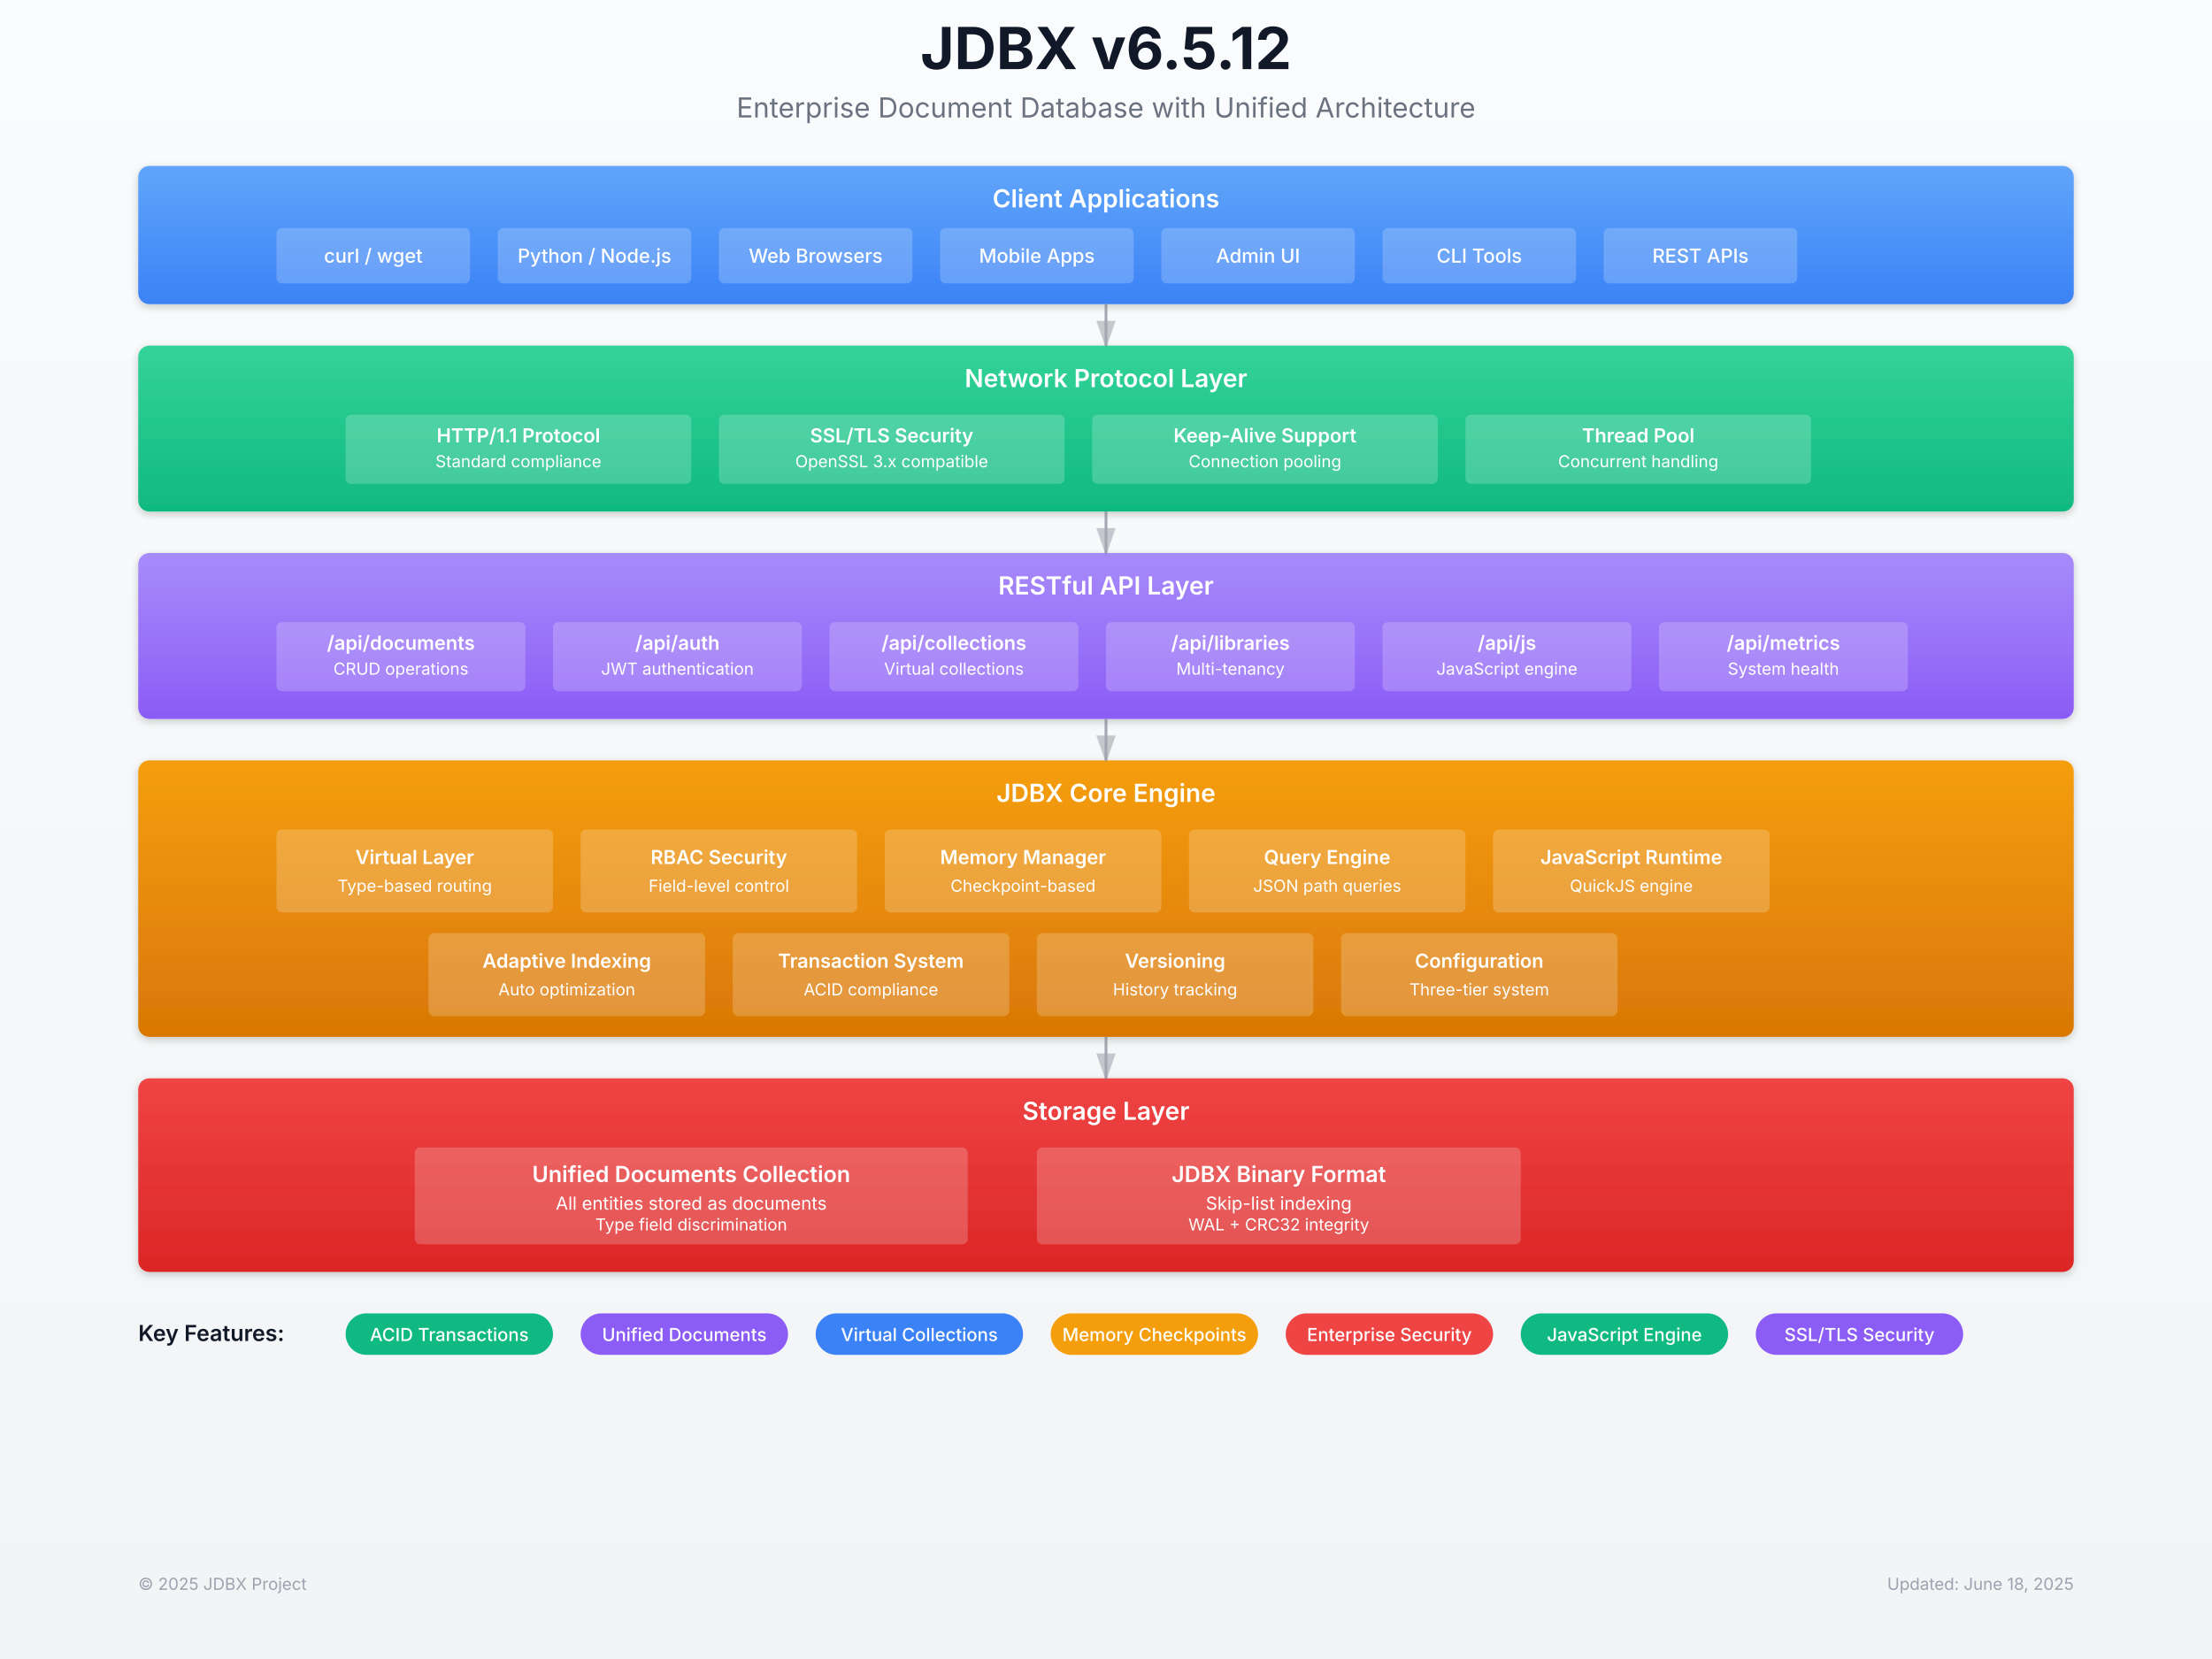
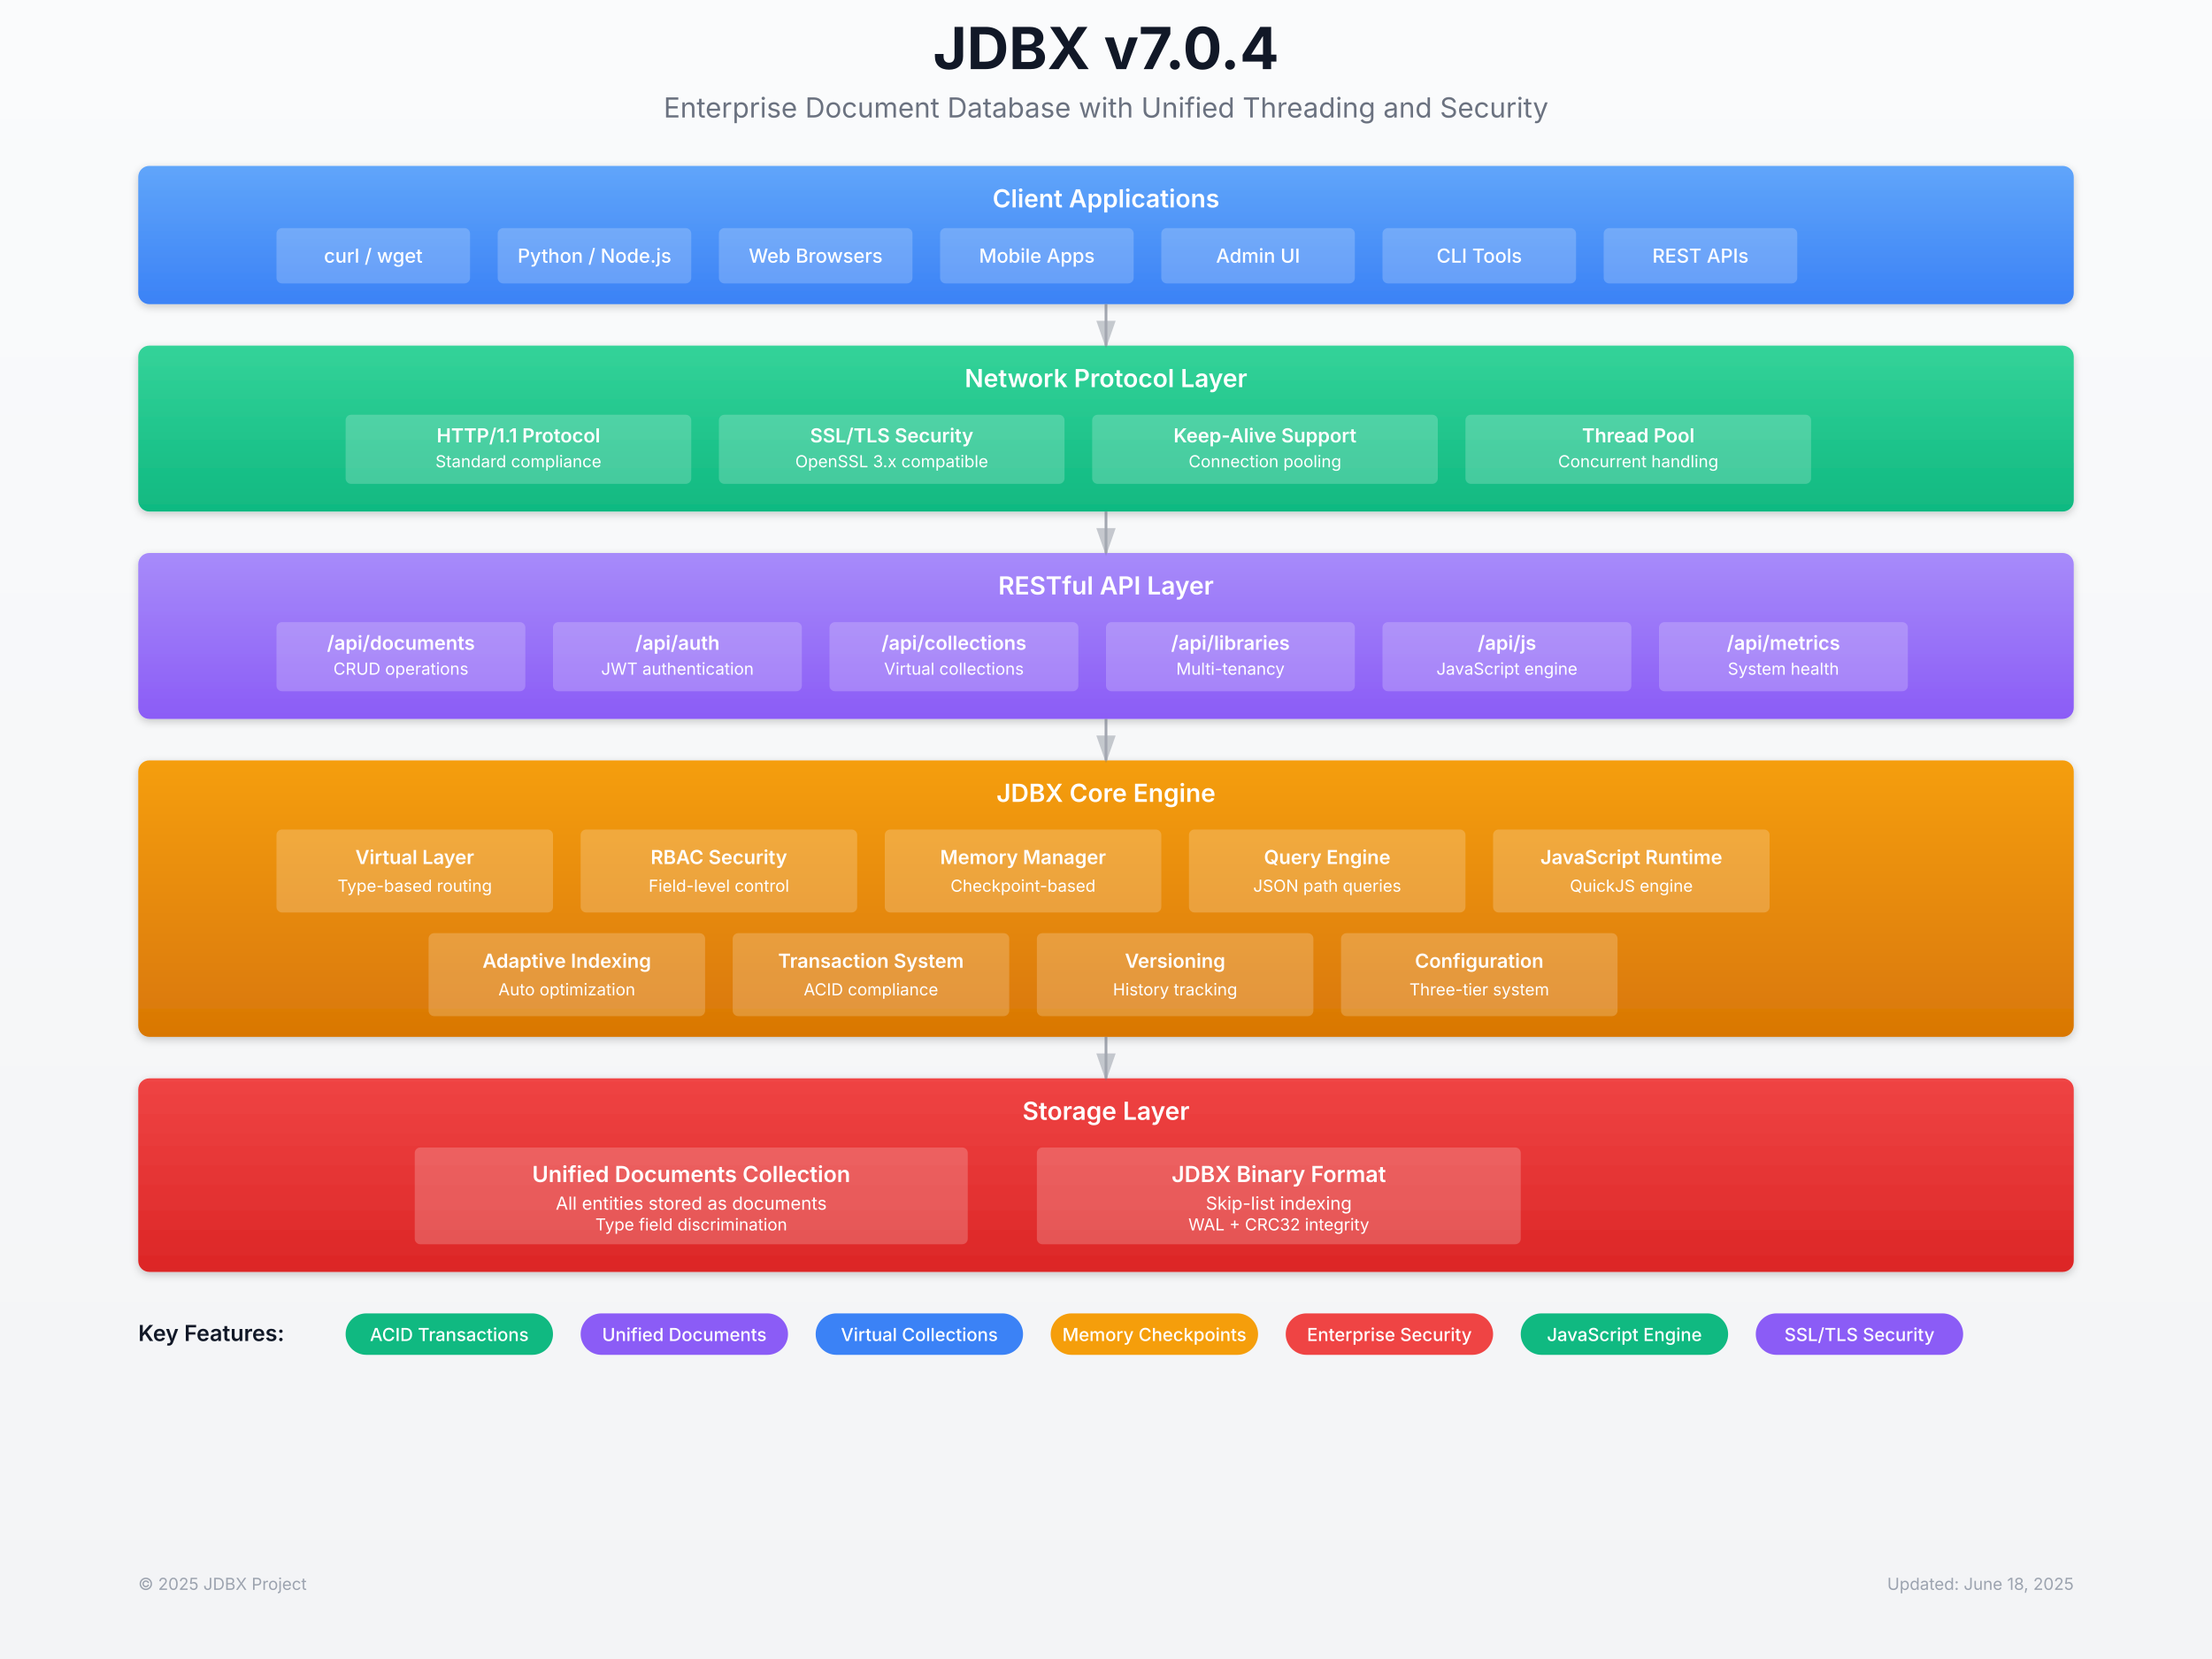
<svg xmlns="http://www.w3.org/2000/svg" width="1600" height="1200" viewBox="0 0 1600 1200" version="1.1">
  <defs>
    <linearGradient id="bg_gradient" x1="0%" y1="0%" x2="0%" y2="100%">
      <stop offset="0%" style="stop-color:#FAFBFC;stop-opacity:1" />
      <stop offset="100%" style="stop-color:#F3F4F6;stop-opacity:1" />
    </linearGradient>
    <linearGradient id="client_gradient" x1="0%" y1="0%" x2="0%" y2="100%">
      <stop offset="0%" style="stop-color:#60A5FA;stop-opacity:1" />
      <stop offset="100%" style="stop-color:#3B82F6;stop-opacity:1" />
    </linearGradient>
    <linearGradient id="network_gradient" x1="0%" y1="0%" x2="0%" y2="100%">
      <stop offset="0%" style="stop-color:#34D399;stop-opacity:1" />
      <stop offset="100%" style="stop-color:#10B981;stop-opacity:1" />
    </linearGradient>
    <linearGradient id="api_gradient" x1="0%" y1="0%" x2="0%" y2="100%">
      <stop offset="0%" style="stop-color:#A78BFA;stop-opacity:1" />
      <stop offset="100%" style="stop-color:#8B5CF6;stop-opacity:1" />
    </linearGradient>
    <linearGradient id="core_gradient" x1="0%" y1="0%" x2="0%" y2="100%">
      <stop offset="0%" style="stop-color:#F59E0B;stop-opacity:1" />
      <stop offset="100%" style="stop-color:#D97706;stop-opacity:1" />
    </linearGradient>
    <linearGradient id="storage_gradient" x1="0%" y1="0%" x2="0%" y2="100%">
      <stop offset="0%" style="stop-color:#EF4444;stop-opacity:1" />
      <stop offset="100%" style="stop-color:#DC2626;stop-opacity:1" />
    </linearGradient>
    <filter id="dropshadow" x="-50%" y="-50%" width="200%" height="200%">
      <feGaussianBlur in="SourceAlpha" stdDeviation="3" />
      <feOffset dx="0" dy="2" result="offsetblur" />
      <feComponentTransfer>
        <feFuncA type="linear" slope="0.2" />
      </feComponentTransfer>
      <feMerge>
        <feMergeNode />
        <feMergeNode in="SourceGraphic" />
      </feMerge>
    </filter>
  </defs>
  <rect width="1600" height="1200" fill="url(#bg_gradient)" />
-   <text x="800" y="50" font-family="system-ui, -apple-system, sans-serif" font-size="42" font-weight="700" text-anchor="middle" fill="#111827">JDBX v6.5.12</text>
-   <text x="800" y="85" font-family="system-ui, -apple-system, sans-serif" font-size="20" font-weight="400" text-anchor="middle" fill="#6B7280">Enterprise Document Database with Unified Architecture</text>
+   <text x="800" y="50" font-family="system-ui, -apple-system, sans-serif" font-size="42" font-weight="700" text-anchor="middle" fill="#111827">JDBX v7.0.4</text>
+   <text x="800" y="85" font-family="system-ui, -apple-system, sans-serif" font-size="20" font-weight="400" text-anchor="middle" fill="#6B7280">Enterprise Document Database with Unified Threading and Security</text>
  <g transform="translate(0, 120)">
    <rect x="100" y="0" width="1400" height="100" rx="8" fill="url(#client_gradient)" filter="url(#dropshadow)" />
    <text x="800" y="30" font-family="system-ui, -apple-system, sans-serif" font-size="18" font-weight="600" text-anchor="middle" fill="#FFFFFF">Client Applications</text>
    <rect x="200" y="45" width="140" height="40" rx="4" fill="#FFFFFF" fill-opacity="0.2" />
    <text x="270" y="70" font-family="system-ui, -apple-system, sans-serif" font-size="14" font-weight="500" text-anchor="middle" fill="#FFFFFF">curl / wget</text>
    <rect x="360" y="45" width="140" height="40" rx="4" fill="#FFFFFF" fill-opacity="0.2" />
    <text x="430" y="70" font-family="system-ui, -apple-system, sans-serif" font-size="14" font-weight="500" text-anchor="middle" fill="#FFFFFF">Python / Node.js</text>
    <rect x="520" y="45" width="140" height="40" rx="4" fill="#FFFFFF" fill-opacity="0.2" />
    <text x="590" y="70" font-family="system-ui, -apple-system, sans-serif" font-size="14" font-weight="500" text-anchor="middle" fill="#FFFFFF">Web Browsers</text>
    <rect x="680" y="45" width="140" height="40" rx="4" fill="#FFFFFF" fill-opacity="0.2" />
    <text x="750" y="70" font-family="system-ui, -apple-system, sans-serif" font-size="14" font-weight="500" text-anchor="middle" fill="#FFFFFF">Mobile Apps</text>
    <rect x="840" y="45" width="140" height="40" rx="4" fill="#FFFFFF" fill-opacity="0.2" />
    <text x="910" y="70" font-family="system-ui, -apple-system, sans-serif" font-size="14" font-weight="500" text-anchor="middle" fill="#FFFFFF">Admin UI</text>
    <rect x="1000" y="45" width="140" height="40" rx="4" fill="#FFFFFF" fill-opacity="0.2" />
    <text x="1070" y="70" font-family="system-ui, -apple-system, sans-serif" font-size="14" font-weight="500" text-anchor="middle" fill="#FFFFFF">CLI Tools</text>
    <rect x="1160" y="45" width="140" height="40" rx="4" fill="#FFFFFF" fill-opacity="0.2" />
    <text x="1230" y="70" font-family="system-ui, -apple-system, sans-serif" font-size="14" font-weight="500" text-anchor="middle" fill="#FFFFFF">REST APIs</text>
  </g>
  <g transform="translate(0, 250)">
    <rect x="100" y="0" width="1400" height="120" rx="8" fill="url(#network_gradient)" filter="url(#dropshadow)" />
    <text x="800" y="30" font-family="system-ui, -apple-system, sans-serif" font-size="18" font-weight="600" text-anchor="middle" fill="#FFFFFF">Network Protocol Layer</text>
    <rect x="250" y="50" width="250" height="50" rx="4" fill="#FFFFFF" fill-opacity="0.2" />
    <text x="375" y="70" font-family="system-ui, -apple-system, sans-serif" font-size="14" font-weight="600" text-anchor="middle" fill="#FFFFFF">HTTP/1.1 Protocol</text>
    <text x="375" y="88" font-family="system-ui, -apple-system, sans-serif" font-size="12" font-weight="400" text-anchor="middle" fill="#FFFFFF">Standard compliance</text>
    <rect x="520" y="50" width="250" height="50" rx="4" fill="#FFFFFF" fill-opacity="0.2" />
    <text x="645" y="70" font-family="system-ui, -apple-system, sans-serif" font-size="14" font-weight="600" text-anchor="middle" fill="#FFFFFF">SSL/TLS Security</text>
    <text x="645" y="88" font-family="system-ui, -apple-system, sans-serif" font-size="12" font-weight="400" text-anchor="middle" fill="#FFFFFF">OpenSSL 3.x compatible</text>
    <rect x="790" y="50" width="250" height="50" rx="4" fill="#FFFFFF" fill-opacity="0.2" />
    <text x="915" y="70" font-family="system-ui, -apple-system, sans-serif" font-size="14" font-weight="600" text-anchor="middle" fill="#FFFFFF">Keep-Alive Support</text>
    <text x="915" y="88" font-family="system-ui, -apple-system, sans-serif" font-size="12" font-weight="400" text-anchor="middle" fill="#FFFFFF">Connection pooling</text>
    <rect x="1060" y="50" width="250" height="50" rx="4" fill="#FFFFFF" fill-opacity="0.2" />
    <text x="1185" y="70" font-family="system-ui, -apple-system, sans-serif" font-size="14" font-weight="600" text-anchor="middle" fill="#FFFFFF">Thread Pool</text>
    <text x="1185" y="88" font-family="system-ui, -apple-system, sans-serif" font-size="12" font-weight="400" text-anchor="middle" fill="#FFFFFF">Concurrent handling</text>
  </g>
  <g transform="translate(0, 400)">
    <rect x="100" y="0" width="1400" height="120" rx="8" fill="url(#api_gradient)" filter="url(#dropshadow)" />
    <text x="800" y="30" font-family="system-ui, -apple-system, sans-serif" font-size="18" font-weight="600" text-anchor="middle" fill="#FFFFFF">RESTful API Layer</text>
    <rect x="200" y="50" width="180" height="50" rx="4" fill="#FFFFFF" fill-opacity="0.2" />
    <text x="290" y="70" font-family="system-ui, -apple-system, sans-serif" font-size="14" font-weight="600" text-anchor="middle" fill="#FFFFFF">/api/documents</text>
    <text x="290" y="88" font-family="system-ui, -apple-system, sans-serif" font-size="12" font-weight="400" text-anchor="middle" fill="#FFFFFF">CRUD operations</text>
    <rect x="400" y="50" width="180" height="50" rx="4" fill="#FFFFFF" fill-opacity="0.2" />
    <text x="490" y="70" font-family="system-ui, -apple-system, sans-serif" font-size="14" font-weight="600" text-anchor="middle" fill="#FFFFFF">/api/auth</text>
    <text x="490" y="88" font-family="system-ui, -apple-system, sans-serif" font-size="12" font-weight="400" text-anchor="middle" fill="#FFFFFF">JWT authentication</text>
    <rect x="600" y="50" width="180" height="50" rx="4" fill="#FFFFFF" fill-opacity="0.2" />
    <text x="690" y="70" font-family="system-ui, -apple-system, sans-serif" font-size="14" font-weight="600" text-anchor="middle" fill="#FFFFFF">/api/collections</text>
    <text x="690" y="88" font-family="system-ui, -apple-system, sans-serif" font-size="12" font-weight="400" text-anchor="middle" fill="#FFFFFF">Virtual collections</text>
    <rect x="800" y="50" width="180" height="50" rx="4" fill="#FFFFFF" fill-opacity="0.2" />
    <text x="890" y="70" font-family="system-ui, -apple-system, sans-serif" font-size="14" font-weight="600" text-anchor="middle" fill="#FFFFFF">/api/libraries</text>
    <text x="890" y="88" font-family="system-ui, -apple-system, sans-serif" font-size="12" font-weight="400" text-anchor="middle" fill="#FFFFFF">Multi-tenancy</text>
    <rect x="1000" y="50" width="180" height="50" rx="4" fill="#FFFFFF" fill-opacity="0.2" />
    <text x="1090" y="70" font-family="system-ui, -apple-system, sans-serif" font-size="14" font-weight="600" text-anchor="middle" fill="#FFFFFF">/api/js</text>
    <text x="1090" y="88" font-family="system-ui, -apple-system, sans-serif" font-size="12" font-weight="400" text-anchor="middle" fill="#FFFFFF">JavaScript engine</text>
    <rect x="1200" y="50" width="180" height="50" rx="4" fill="#FFFFFF" fill-opacity="0.2" />
    <text x="1290" y="70" font-family="system-ui, -apple-system, sans-serif" font-size="14" font-weight="600" text-anchor="middle" fill="#FFFFFF">/api/metrics</text>
    <text x="1290" y="88" font-family="system-ui, -apple-system, sans-serif" font-size="12" font-weight="400" text-anchor="middle" fill="#FFFFFF">System health</text>
  </g>
  <g transform="translate(0, 550)">
    <rect x="100" y="0" width="1400" height="200" rx="8" fill="url(#core_gradient)" filter="url(#dropshadow)" />
    <text x="800" y="30" font-family="system-ui, -apple-system, sans-serif" font-size="18" font-weight="600" text-anchor="middle" fill="#FFFFFF">JDBX Core Engine</text>
    <rect x="200" y="50" width="200" height="60" rx="4" fill="#FFFFFF" fill-opacity="0.2" />
    <text x="300" y="75" font-family="system-ui, -apple-system, sans-serif" font-size="14" font-weight="600" text-anchor="middle" fill="#FFFFFF">Virtual Layer</text>
    <text x="300" y="95" font-family="system-ui, -apple-system, sans-serif" font-size="12" font-weight="400" text-anchor="middle" fill="#FFFFFF">Type-based routing</text>
    <rect x="420" y="50" width="200" height="60" rx="4" fill="#FFFFFF" fill-opacity="0.2" />
    <text x="520" y="75" font-family="system-ui, -apple-system, sans-serif" font-size="14" font-weight="600" text-anchor="middle" fill="#FFFFFF">RBAC Security</text>
    <text x="520" y="95" font-family="system-ui, -apple-system, sans-serif" font-size="12" font-weight="400" text-anchor="middle" fill="#FFFFFF">Field-level control</text>
    <rect x="640" y="50" width="200" height="60" rx="4" fill="#FFFFFF" fill-opacity="0.2" />
    <text x="740" y="75" font-family="system-ui, -apple-system, sans-serif" font-size="14" font-weight="600" text-anchor="middle" fill="#FFFFFF">Memory Manager</text>
    <text x="740" y="95" font-family="system-ui, -apple-system, sans-serif" font-size="12" font-weight="400" text-anchor="middle" fill="#FFFFFF">Checkpoint-based</text>
    <rect x="860" y="50" width="200" height="60" rx="4" fill="#FFFFFF" fill-opacity="0.2" />
    <text x="960" y="75" font-family="system-ui, -apple-system, sans-serif" font-size="14" font-weight="600" text-anchor="middle" fill="#FFFFFF">Query Engine</text>
    <text x="960" y="95" font-family="system-ui, -apple-system, sans-serif" font-size="12" font-weight="400" text-anchor="middle" fill="#FFFFFF">JSON path queries</text>
    <rect x="1080" y="50" width="200" height="60" rx="4" fill="#FFFFFF" fill-opacity="0.2" />
    <text x="1180" y="75" font-family="system-ui, -apple-system, sans-serif" font-size="14" font-weight="600" text-anchor="middle" fill="#FFFFFF">JavaScript Runtime</text>
    <text x="1180" y="95" font-family="system-ui, -apple-system, sans-serif" font-size="12" font-weight="400" text-anchor="middle" fill="#FFFFFF">QuickJS engine</text>
    <rect x="310" y="125" width="200" height="60" rx="4" fill="#FFFFFF" fill-opacity="0.2" />
    <text x="410" y="150" font-family="system-ui, -apple-system, sans-serif" font-size="14" font-weight="600" text-anchor="middle" fill="#FFFFFF">Adaptive Indexing</text>
    <text x="410" y="170" font-family="system-ui, -apple-system, sans-serif" font-size="12" font-weight="400" text-anchor="middle" fill="#FFFFFF">Auto optimization</text>
    <rect x="530" y="125" width="200" height="60" rx="4" fill="#FFFFFF" fill-opacity="0.2" />
    <text x="630" y="150" font-family="system-ui, -apple-system, sans-serif" font-size="14" font-weight="600" text-anchor="middle" fill="#FFFFFF">Transaction System</text>
    <text x="630" y="170" font-family="system-ui, -apple-system, sans-serif" font-size="12" font-weight="400" text-anchor="middle" fill="#FFFFFF">ACID compliance</text>
    <rect x="750" y="125" width="200" height="60" rx="4" fill="#FFFFFF" fill-opacity="0.2" />
    <text x="850" y="150" font-family="system-ui, -apple-system, sans-serif" font-size="14" font-weight="600" text-anchor="middle" fill="#FFFFFF">Versioning</text>
    <text x="850" y="170" font-family="system-ui, -apple-system, sans-serif" font-size="12" font-weight="400" text-anchor="middle" fill="#FFFFFF">History tracking</text>
    <rect x="970" y="125" width="200" height="60" rx="4" fill="#FFFFFF" fill-opacity="0.2" />
    <text x="1070" y="150" font-family="system-ui, -apple-system, sans-serif" font-size="14" font-weight="600" text-anchor="middle" fill="#FFFFFF">Configuration</text>
    <text x="1070" y="170" font-family="system-ui, -apple-system, sans-serif" font-size="12" font-weight="400" text-anchor="middle" fill="#FFFFFF">Three-tier system</text>
  </g>
  <g transform="translate(0, 780)">
    <rect x="100" y="0" width="1400" height="140" rx="8" fill="url(#storage_gradient)" filter="url(#dropshadow)" />
    <text x="800" y="30" font-family="system-ui, -apple-system, sans-serif" font-size="18" font-weight="600" text-anchor="middle" fill="#FFFFFF">Storage Layer</text>
    <rect x="300" y="50" width="400" height="70" rx="4" fill="#FFFFFF" fill-opacity="0.2" />
    <text x="500" y="75" font-family="system-ui, -apple-system, sans-serif" font-size="16" font-weight="600" text-anchor="middle" fill="#FFFFFF">Unified Documents Collection</text>
    <text x="500" y="95" font-family="system-ui, -apple-system, sans-serif" font-size="13" font-weight="400" text-anchor="middle" fill="#FFFFFF">All entities stored as documents</text>
    <text x="500" y="110" font-family="system-ui, -apple-system, sans-serif" font-size="12" font-weight="400" text-anchor="middle" fill="#FFFFFF">Type field discrimination</text>
    <rect x="750" y="50" width="350" height="70" rx="4" fill="#FFFFFF" fill-opacity="0.2" />
    <text x="925" y="75" font-family="system-ui, -apple-system, sans-serif" font-size="16" font-weight="600" text-anchor="middle" fill="#FFFFFF">JDBX Binary Format</text>
    <text x="925" y="95" font-family="system-ui, -apple-system, sans-serif" font-size="13" font-weight="400" text-anchor="middle" fill="#FFFFFF">Skip-list indexing</text>
    <text x="925" y="110" font-family="system-ui, -apple-system, sans-serif" font-size="12" font-weight="400" text-anchor="middle" fill="#FFFFFF">WAL + CRC32 integrity</text>
  </g>
  <defs>
    <marker id="arrow" markerWidth="10" markerHeight="7" refX="9" refY="3.5" orient="auto" markerUnits="strokeWidth">
      <polygon points="0 0, 10 3.5, 0 7" fill="#6B7280" fill-opacity="0.6" />
    </marker>
  </defs>
  <line x1="800" y1="220" x2="800" y2="250" stroke="#6B7280" stroke-width="2" marker-end="url(#arrow)" opacity="0.6" />
  <line x1="800" y1="370" x2="800" y2="400" stroke="#6B7280" stroke-width="2" marker-end="url(#arrow)" opacity="0.6" />
  <line x1="800" y1="520" x2="800" y2="550" stroke="#6B7280" stroke-width="2" marker-end="url(#arrow)" opacity="0.6" />
  <line x1="800" y1="750" x2="800" y2="780" stroke="#6B7280" stroke-width="2" marker-end="url(#arrow)" opacity="0.6" />
  <g transform="translate(100, 950)">
    <text x="0" y="20" font-family="system-ui, -apple-system, sans-serif" font-size="16" font-weight="600" fill="#111827">Key Features:</text>
    <rect x="150" y="0" width="150" height="30" rx="15" fill="#10B981" />
    <text x="225" y="20" font-family="system-ui, -apple-system, sans-serif" font-size="13" font-weight="500" text-anchor="middle" fill="#FFFFFF">ACID Transactions</text>
    <rect x="320" y="0" width="150" height="30" rx="15" fill="#8B5CF6" />
    <text x="395" y="20" font-family="system-ui, -apple-system, sans-serif" font-size="13" font-weight="500" text-anchor="middle" fill="#FFFFFF">Unified Documents</text>
    <rect x="490" y="0" width="150" height="30" rx="15" fill="#3B82F6" />
    <text x="565" y="20" font-family="system-ui, -apple-system, sans-serif" font-size="13" font-weight="500" text-anchor="middle" fill="#FFFFFF">Virtual Collections</text>
    <rect x="660" y="0" width="150" height="30" rx="15" fill="#F59E0B" />
    <text x="735" y="20" font-family="system-ui, -apple-system, sans-serif" font-size="13" font-weight="500" text-anchor="middle" fill="#FFFFFF">Memory Checkpoints</text>
    <rect x="830" y="0" width="150" height="30" rx="15" fill="#EF4444" />
    <text x="905" y="20" font-family="system-ui, -apple-system, sans-serif" font-size="13" font-weight="500" text-anchor="middle" fill="#FFFFFF">Enterprise Security</text>
    <rect x="1000" y="0" width="150" height="30" rx="15" fill="#10B981" />
    <text x="1075" y="20" font-family="system-ui, -apple-system, sans-serif" font-size="13" font-weight="500" text-anchor="middle" fill="#FFFFFF">JavaScript Engine</text>
    <rect x="1170" y="0" width="150" height="30" rx="15" fill="#8B5CF6" />
    <text x="1245" y="20" font-family="system-ui, -apple-system, sans-serif" font-size="13" font-weight="500" text-anchor="middle" fill="#FFFFFF">SSL/TLS Security</text>
  </g>
  <text x="100" y="1150" font-family="system-ui, -apple-system, sans-serif" font-size="12" font-weight="400" fill="#9CA3AF">© 2025 JDBX Project</text>
  <text x="1500" y="1150" font-family="system-ui, -apple-system, sans-serif" font-size="12" font-weight="400" text-anchor="end" fill="#9CA3AF">Updated: June 18, 2025</text>
</svg>
